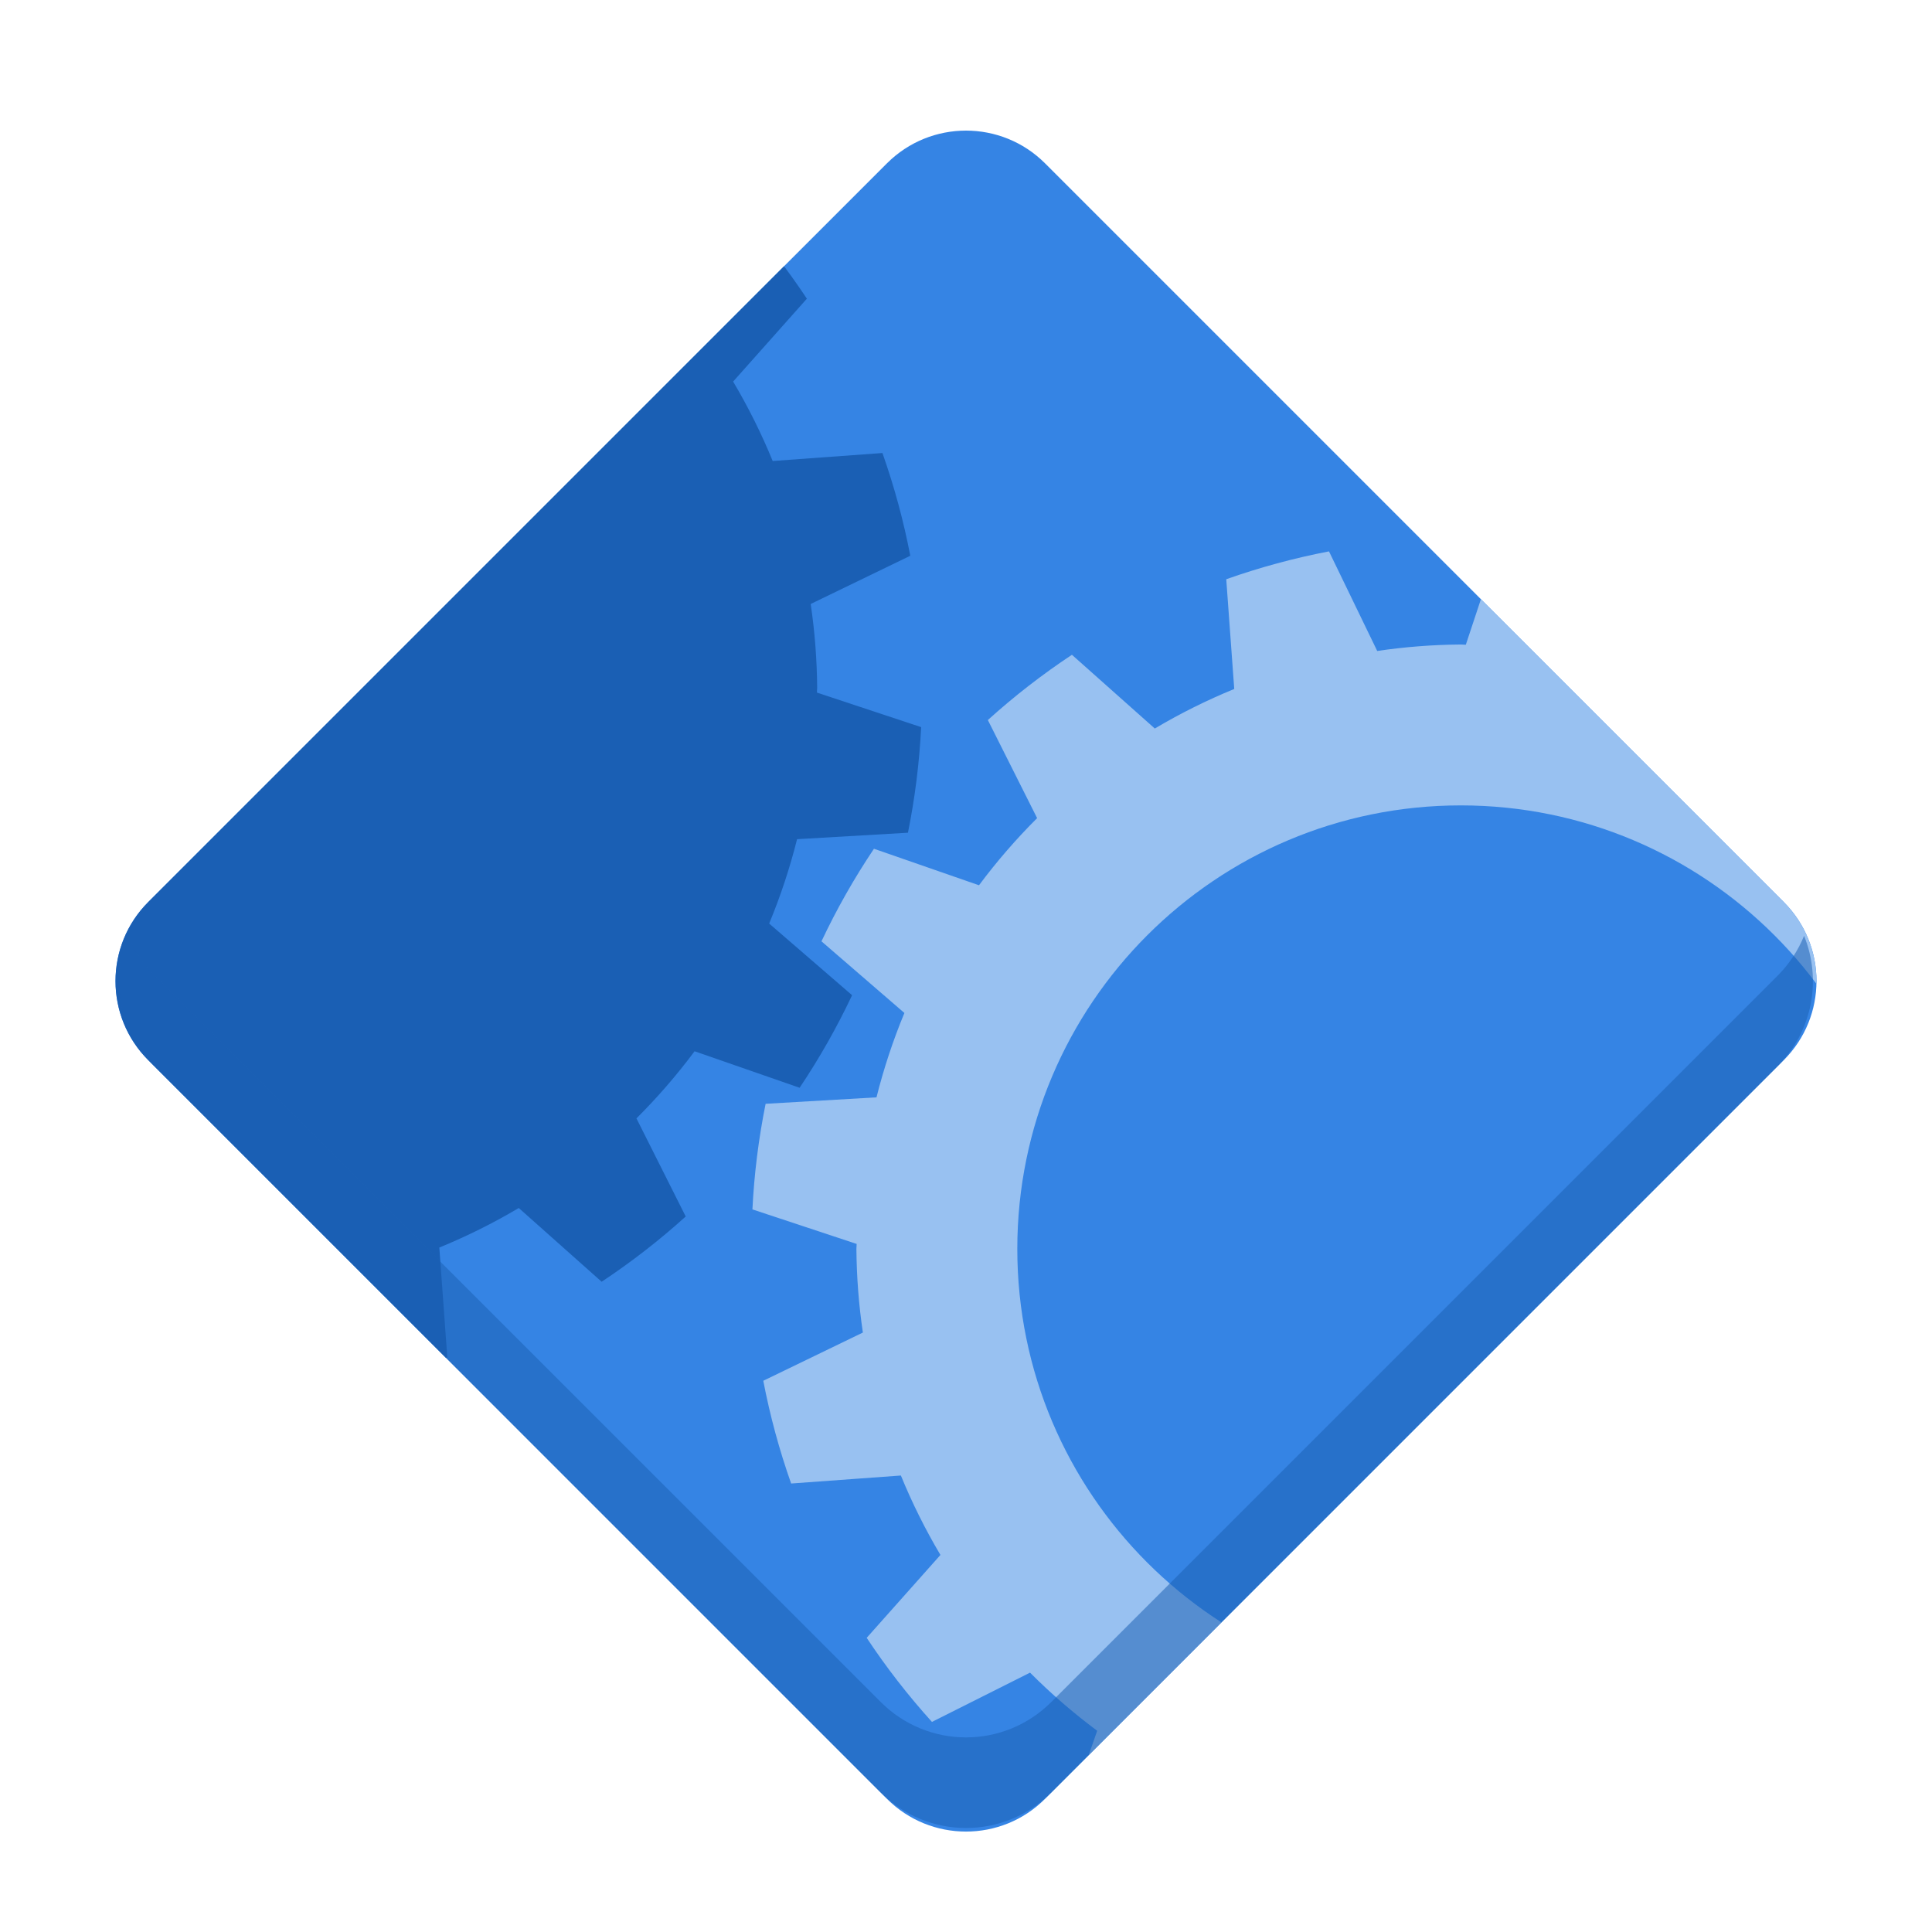
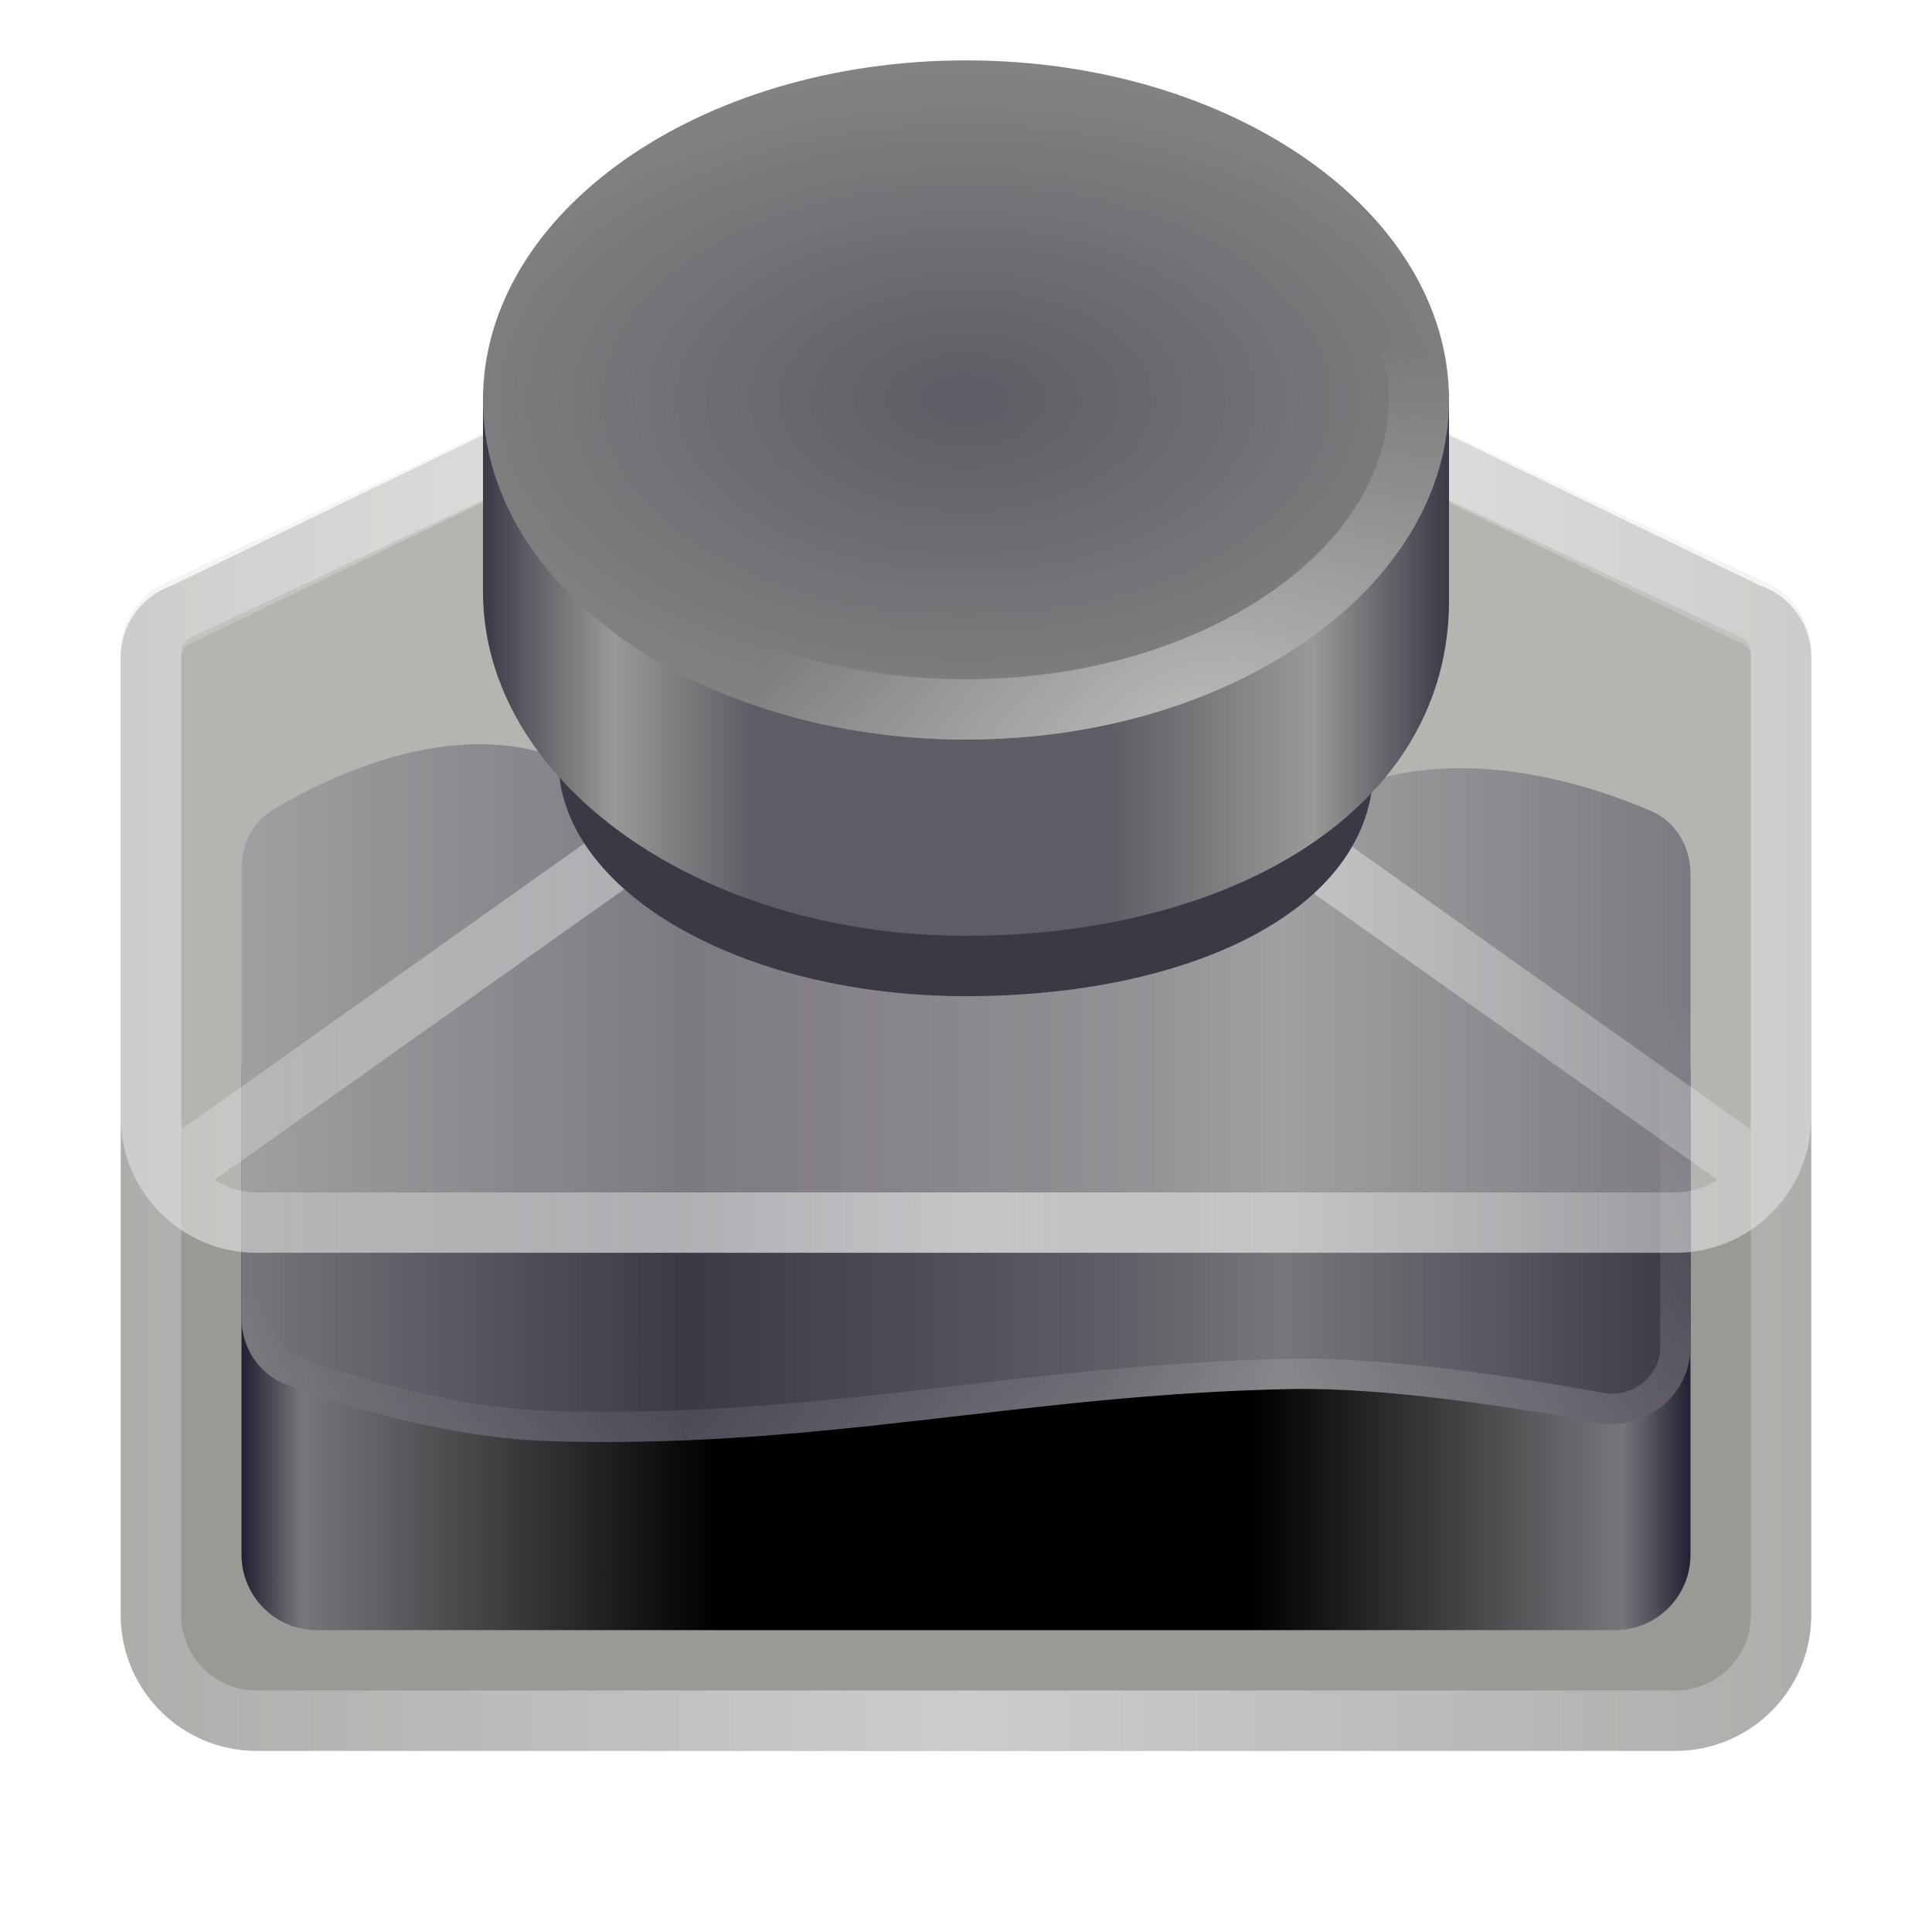
- <svg xmlns="http://www.w3.org/2000/svg" width="33.75mm" height="33.75mm" viewBox="0 0 33.75 33.75" version="1.1" id="svg974">
-   <defs id="defs968">
-     <clipPath clipPathUnits="userSpaceOnUse" id="clipPath18689">
-       <rect clip-path="none" transform="rotate(45)" ry="32" rx="32" y="123.999" x="486.037" height="362.943" width="362.943" id="rect18691" style="display:inline;opacity:1;vector-effect:none;fill:#4a86cf;fill-opacity:1;stroke:none;stroke-width:26.067;stroke-linecap:butt;stroke-linejoin:miter;stroke-miterlimit:4;stroke-dasharray:none;stroke-dashoffset:0;stroke-opacity:1;marker:none;marker-start:none;marker-mid:none;marker-end:none;paint-order:normal;enable-background:new" />
-     </clipPath>
-     <clipPath clipPathUnits="userSpaceOnUse" id="clipPath18689-3">
-       <rect clip-path="none" transform="rotate(45)" ry="32" rx="32" y="123.999" x="486.037" height="362.943" width="362.943" id="rect18691-6" style="display:inline;opacity:1;vector-effect:none;fill:#4a86cf;fill-opacity:1;stroke:none;stroke-width:26.067;stroke-linecap:butt;stroke-linejoin:miter;stroke-miterlimit:4;stroke-dasharray:none;stroke-dashoffset:0;stroke-opacity:1;marker:none;marker-start:none;marker-mid:none;marker-end:none;paint-order:normal;enable-background:new" />
-     </clipPath>
+ <svg xmlns="http://www.w3.org/2000/svg" width="128" height="128" fill="none">
+   <path d="M17 116h94a9 9 0 0 0 9-9V43.538a5 5 0 0 0-3.336-4.715L86 24H42L11.336 38.823A5 5 0 0 0 8 43.538V107a9 9 0 0 0 9 9Z" fill="#9A9996" />
+   <path fill-rule="evenodd" clip-rule="evenodd" d="M115.333 42.595a4.027 4.027 0 0 1-.41-.171L85.083 28H42.917l-29.84 14.424a3.99 3.99 0 0 1-.409.17 1 1 0 0 0-.667.944V107a5 5 0 0 0 5 5h94a5 5 0 0 0 5-5V43.538a1 1 0 0 0-.667-.943ZM42 24h44l30.664 14.823A5 5 0 0 1 120 43.538V107a9 9 0 0 1-9 9H17a9 9 0 0 1-9-9V43.538a5 5 0 0 1 3.336-4.715L42 24Z" fill="url(#a)" />
+   <path d="M16 71a5 5 0 0 1 5-5h86a5 5 0 0 1 5 5v32a5 5 0 0 1-5 5H21a5 5 0 0 1-5-5V71Z" fill="url(#b)" />
+   <path d="M16 57.519c0-1.585.745-3.076 2.107-3.886 4.186-2.49 13.799-7.07 21.393-2.133C48.472 57.332 70.781 73.4 81 59c8.578-12.087 22.628-7.755 28.4-5.262 1.643.71 2.6 2.365 2.6 4.155V89.23c0 3.205-2.973 5.603-6.125 5.023-5.663-1.043-14.123-2.35-20.375-2.226-17.766.354-31 3.992-49 3.456-6.819-.203-13.698-2.348-17.499-3.743C17.153 91.062 16 89.28 16 87.31V57.52Z" fill="url(#c)" />
+   <path fill-rule="evenodd" clip-rule="evenodd" d="M110 89.23V57.893c0-1.097-.575-1.965-1.393-2.319-2.771-1.197-7.419-2.78-12.31-2.673-4.8.105-9.81 1.823-13.666 7.257-2.901 4.088-6.734 6.062-10.933 6.552-4.11.478-8.477-.471-12.609-1.997-7.253-2.68-14.36-7.37-18.952-10.401-.624-.412-1.202-.794-1.727-1.135-3.193-2.075-6.89-2.214-10.462-1.44-3.578.774-6.817 2.424-8.819 3.615-.68.404-1.129 1.195-1.129 2.167V87.31c0 1.196.69 2.184 1.69 2.552 3.733 1.37 10.373 3.428 16.87 3.621 8.849.264 16.539-.497 24.301-1.382.834-.095 1.669-.192 2.506-.289 6.943-.802 14.064-1.625 22.093-1.785 6.474-.13 15.111 1.215 20.777 2.258 1.965.361 3.763-1.143 3.763-3.056ZM18.107 53.633c-1.362.81-2.107 2.301-2.107 3.886V87.31c0 1.968 1.153 3.75 3.001 4.43 3.801 1.394 10.68 3.54 17.499 3.742 9.967.297 18.473-.686 27.096-1.683 6.95-.803 13.976-1.615 21.904-1.773 6.252-.124 14.712 1.183 20.375 2.226 3.152.58 6.125-1.818 6.125-5.023V57.893c0-1.79-.957-3.445-2.6-4.155C103.628 51.245 89.578 46.913 81 59c-9.605 13.534-29.89.153-39.743-6.346-.63-.416-1.218-.804-1.757-1.154-7.594-4.936-17.207-.356-21.393 2.133Z" fill="url(#d)" />
+   <path d="M8 43.173a5 5 0 0 1 2.871-4.524L42 24h44l31.129 14.649A5 5 0 0 1 120 43.173V74a9 9 0 0 1-9 9H17a9 9 0 0 1-9-9V43.173Z" fill="#DEDDDA" fill-opacity=".4" />
+   <path fill-rule="evenodd" clip-rule="evenodd" d="m14.228 78.162 28.93-20.531-2.316-3.262-28.78 20.424A5.036 5.036 0 0 1 12 74V43.173a1 1 0 0 1 .574-.905L42.894 28h42.212l30.32 14.268a1 1 0 0 1 .574.905V74c0 .27-.021.535-.063.793L87.157 54.37l-2.314 3.262 28.929 20.53A4.977 4.977 0 0 1 111 79H17a4.977 4.977 0 0 1-2.772-.838ZM86 24l31.129 14.649A5 5 0 0 1 120 43.173V74a9 9 0 0 1-9 9H17a9 9 0 0 1-9-9V43.173a5 5 0 0 1 2.871-4.524L42 24h44Z" fill="url(#e)" />
+   <path d="M64 66c14.912 0 27-5.747 27-15.19v-9.442H37V50.4C37 59.016 49.088 66 64 66Z" fill="#3D3846" />
+   <path d="M91 42.395c0 8.502-12.088 15.394-27 15.394s-27-6.892-27-15.394C37 33.892 49.088 27 64 27s27 6.892 27 15.395Z" fill="#3D3846" />
+   <path d="M64 62c17.673 0 32-8.4 32-22.2V26H32v13.2C32 51.792 46.327 62 64 62Z" fill="url(#f)" />
+   <path d="M96 26.5C96 38.926 81.673 49 64 49c-17.673 0-32-10.074-32-22.5S46.327 4 64 4c17.673 0 32 10.074 32 22.5Z" fill="url(#g)" />
+   <path fill-rule="evenodd" clip-rule="evenodd" d="M84.327 39.138C89.378 35.586 92 31.058 92 26.5s-2.622-9.086-7.673-12.638C79.287 10.32 72.113 8 64 8c-8.113 0-15.287 2.319-20.327 5.862C38.622 17.414 36 21.942 36 26.5s2.622 9.086 7.673 12.638C48.713 42.682 55.887 45 64 45c8.113 0 15.287-2.319 20.327-5.862ZM64 49c17.673 0 32-10.074 32-22.5S81.673 4 64 4C46.327 4 32 14.074 32 26.5S46.327 49 64 49Z" fill="url(#h)" />
+   <defs>
+     <linearGradient id="a" x1="8" y1="116" x2="120" y2="116" gradientUnits="userSpaceOnUse">
+       <stop stop-color="#fff" stop-opacity=".2" />
+       <stop offset=".5" stop-color="#fff" stop-opacity=".5" />
+       <stop offset="1" stop-color="#fff" stop-opacity=".2" />
+     </linearGradient>
+     <linearGradient id="b" x1="16" y1="108" x2="112" y2="108" gradientUnits="userSpaceOnUse">
+       <stop stop-color="#241F31" />
+       <stop offset=".042" stop-color="#77767B" />
+       <stop offset=".328" />
+       <stop offset=".698" />
+       <stop offset=".953" stop-color="#77767B" />
+       <stop offset="1" stop-color="#241F31" />
+     </linearGradient>
+     <linearGradient id="c" x1="16" y1="97" x2="112" y2="97" gradientUnits="userSpaceOnUse">
+       <stop stop-color="#77767B" />
+       <stop offset=".125" stop-color="#5E5C64" />
+       <stop offset=".307" stop-color="#3D3846" />
+       <stop offset=".594" stop-color="#5E5C64" />
+       <stop offset=".719" stop-color="#77767B" />
+       <stop offset=".839" stop-color="#5E5C64" />
+       <stop offset="1" stop-color="#3D3846" />
+     </linearGradient>
+     <linearGradient id="d" x1="89.5" y1="101.5" x2="83.5" y2="72" gradientUnits="userSpaceOnUse">
+       <stop stop-color="#fff" stop-opacity=".19" />
+       <stop offset="1" stop-color="#fff" stop-opacity="0" />
+     </linearGradient>
+     <linearGradient id="e" x1="8" y1="83" x2="120" y2="83" gradientUnits="userSpaceOnUse">
+       <stop stop-color="#fff" stop-opacity=".2" />
+       <stop offset=".5" stop-color="#fff" stop-opacity=".5" />
+       <stop offset="1" stop-color="#fff" stop-opacity=".2" />
+     </linearGradient>
+     <linearGradient id="f" x1="32" y1="62" x2="96" y2="62" gradientUnits="userSpaceOnUse">
+       <stop stop-color="#3D3846" />
+       <stop offset=".047" stop-color="#5E5C64" />
+       <stop offset=".135" stop-color="#9A9996" />
+       <stop offset=".281" stop-color="#5E5C64" />
+       <stop offset=".646" stop-color="#5E5C64" />
+       <stop offset=".859" stop-color="#9A9996" />
+       <stop offset=".948" stop-color="#5E5C64" />
+       <stop offset="1" stop-color="#3D3846" />
+     </linearGradient>
+     <radialGradient id="g" cx="0" cy="0" r="1" gradientUnits="userSpaceOnUse" gradientTransform="matrix(0 35.5 -60.3742 0 64 26.5)">
+       <stop stop-color="#5E5C64" />
+       <stop offset="1" stop-color="#9A9996" />
+     </radialGradient>
+     <radialGradient id="h" cx="0" cy="0" r="1" gradientUnits="userSpaceOnUse" gradientTransform="matrix(-16.00003 -24.50004 26.84105 -17.52885 80 51.5)">
+       <stop stop-color="#C0BFBC" />
+       <stop offset="1" stop-color="#C0BFBC" stop-opacity="0" />
+     </radialGradient>
  </defs>
-   <g id="layer1" transform="translate(-61.81982,-103.944)">
-     <g transform="matrix(0.2636723,0,0,0.2636723,61.81982,-529.397)" style="display:inline;stroke-width:0.25;enable-background:new" id="g1836">
-       <g transform="matrix(0.25,0,0,0.25,0,2295)" id="g18818" style="stroke-width:0.25">
-         <g style="stroke-width:0.27" transform="matrix(0.9260519,0,0,0.9260519,18.93073,50.87633)" id="g18590">
-           <g style="stroke-width:0.27" id="g18681" clip-path="url(#clipPath18689-3)">
-             <rect style="opacity:1;vector-effect:none;fill:#3584e4;fill-opacity:1;stroke:none;stroke-width:8.221;stroke-linecap:butt;stroke-linejoin:miter;stroke-miterlimit:4;stroke-dasharray:none;stroke-dashoffset:0;stroke-opacity:1;marker:none;marker-start:none;marker-mid:none;marker-end:none;paint-order:normal" id="rect18571" width="424" height="424" x="458.337" y="90.642" rx="10.092" ry="10.092" transform="matrix(0.6052817,0.6052817,-0.6052817,0.6052817,33.44063,99.07363)" clip-path="none" />
-             <circle style="opacity:1;vector-effect:none;fill:#f66151;fill-opacity:1;stroke:none;stroke-width:7.037;stroke-linecap:butt;stroke-linejoin:miter;stroke-miterlimit:4;stroke-dasharray:none;stroke-dashoffset:0;stroke-opacity:1;marker:none;marker-start:none;marker-mid:none;marker-end:none;paint-order:normal" id="path18706" cx="0" cy="0" r="0" transform="translate(0,-212)" />
-             <circle style="opacity:1;vector-effect:none;fill:#f66151;fill-opacity:1;stroke:none;stroke-width:7.037;stroke-linecap:butt;stroke-linejoin:miter;stroke-miterlimit:4;stroke-dasharray:none;stroke-dashoffset:0;stroke-opacity:1;marker:none;marker-start:none;marker-mid:none;marker-end:none;paint-order:normal" id="path18708" cx="0" cy="0" r="0" transform="translate(0,-212)" />
-             <path style="display:inline;opacity:1;vector-effect:none;fill:#98c1f1;fill-opacity:1;stroke:none;stroke-width:7.037;stroke-linecap:butt;stroke-linejoin:miter;stroke-miterlimit:4;stroke-dasharray:none;stroke-dashoffset:0;stroke-opacity:1;marker:none;marker-start:none;marker-mid:none;marker-end:none;paint-order:normal;enable-background:new" d="m 408.92,561.918 -9.886,29.829 a 172.971,172.971 0 0 0 -1.427,-0.071 172.971,172.971 0 0 0 -23.929,1.852 l -13.801,-28.501 a 203.293,203.293 0 0 0 -29.401,7.972 l 2.286,31.405 a 172.971,172.971 0 0 0 -22.732,11.319 l -23.718,-21.103 a 203.293,203.293 0 0 0 -24.059,18.674 l 14.099,28.073 a 172.971,172.971 0 0 0 -16.636,19.211 l -30.058,-10.448 a 203.293,203.293 0 0 0 -15.017,26.488 l 23.73,20.507 a 172.971,172.971 0 0 0 -7.985,24.143 l -31.73,1.849 a 203.293,203.293 0 0 0 -3.778,30.217 l 29.829,9.886 a 172.971,172.971 0 0 0 -0.071,1.427 172.971,172.971 0 0 0 1.852,23.929 l -28.501,13.801 a 203.293,203.293 0 0 0 7.972,29.401 l 31.405,-2.286 a 172.971,172.971 0 0 0 11.319,22.732 l -21.103,23.718 a 203.293,203.293 0 0 0 18.674,24.059 l 28.073,-14.099 a 172.971,172.971 0 0 0 19.211,16.636 l -10.448,30.058 a 203.293,203.293 0 0 0 26.488,15.017 l 20.507,-23.73 a 172.971,172.971 0 0 0 24.143,7.985 l 1.849,31.73 a 203.293,203.293 0 0 0 30.217,3.778 l 9.886,-29.829 a 172.971,172.971 0 0 0 1.427,0.071 172.971,172.971 0 0 0 23.929,-1.852 l 13.801,28.501 a 203.293,203.293 0 0 0 29.401,-7.972 l -2.286,-31.405 a 172.971,172.971 0 0 0 22.732,-11.319 l 23.718,21.103 A 203.293,203.293 0 0 0 532.96,916 l -14.099,-28.073 a 172.971,172.971 0 0 0 16.636,-19.211 l 30.058,10.448 a 203.293,203.293 0 0 0 15.017,-26.488 l -23.73,-20.507 a 172.971,172.971 0 0 0 7.985,-24.143 l 31.73,-1.849 a 203.293,203.293 0 0 0 3.778,-30.217 l -29.829,-9.886 a 172.971,172.971 0 0 0 0.071,-1.427 172.971,172.971 0 0 0 -1.852,-23.929 l 28.501,-13.801 a 203.293,203.293 0 0 0 -7.972,-29.401 l -31.405,2.286 a 172.971,172.971 0 0 0 -11.319,-22.732 l 21.103,-23.718 a 203.293,203.293 0 0 0 -18.674,-24.059 l -28.073,14.099 a 172.971,172.971 0 0 0 -19.211,-16.636 l 10.448,-30.058 A 203.293,203.293 0 0 0 485.636,581.681 l -20.507,23.73 a 172.971,172.971 0 0 0 -24.143,-7.985 l -1.849,-31.73 a 203.293,203.293 0 0 0 -30.217,-3.778 z M 397.607,637.722 A 126.926,126.926 0 0 1 524.532,764.647 126.926,126.926 0 0 1 397.607,891.572 126.926,126.926 0 0 1 270.682,764.647 126.926,126.926 0 0 1 397.607,637.722 Z" id="path18717-4" />
-             <path id="path18758" d="m 51.748,401.284 -9.886,29.829 c -0.476,-0.026 -0.951,-0.05 -1.427,-0.071 -8.01,0.062 -16.005,0.681 -23.929,1.852 L 2.706,404.392 c -9.986,1.918 -19.814,4.583 -29.401,7.972 l 2.286,31.405 c -7.844,3.211 -15.442,6.994 -22.732,11.319 l -23.718,-21.103 c -8.475,5.614 -16.518,11.857 -24.059,18.674 l 14.099,28.073 c -6.009,5.987 -11.569,12.408 -16.636,19.211 l -30.058,-10.448 c -5.661,8.442 -10.68,17.296 -15.017,26.488 l 23.73,20.507 c -3.25,7.841 -5.919,15.91 -7.985,24.143 l -31.73,1.849 c -2.013,9.964 -3.276,20.064 -3.778,30.217 l 29.829,9.886 c -0.026,0.476 -0.05,0.951 -0.071,1.427 0.062,8.01 0.681,16.005 1.852,23.929 l -28.501,13.801 c 1.918,9.986 4.583,19.814 7.972,29.401 l 31.405,-2.286 c 3.211,7.844 6.994,15.442 11.319,22.732 l -21.103,23.718 c 5.614,8.475 11.857,16.518 18.674,24.059 l 28.073,-14.099 c 5.987,6.009 12.408,11.569 19.211,16.636 l -10.448,30.058 c 8.442,5.661 17.296,10.68 26.488,15.017 l 20.507,-23.73 c 7.841,3.25 15.91,5.919 24.143,7.985 l 1.849,31.73 c 9.964,2.013 20.064,3.276 30.217,3.778 l 9.886,-29.829 c 0.476,0.026 0.951,0.05 1.427,0.071 8.01,-0.062 16.005,-0.681 23.929,-1.852 l 13.801,28.501 c 9.986,-1.918 19.814,-4.583 29.401,-7.972 l -2.286,-31.405 c 7.844,-3.211 15.442,-6.994 22.732,-11.319 l 23.718,21.103 c 8.475,-5.614 16.518,-11.857 24.059,-18.674 l -14.099,-28.073 c 6.009,-5.987 11.569,-12.408 16.636,-19.211 l 30.058,10.448 c 5.661,-8.442 10.68,-17.296 15.017,-26.488 l -23.73,-20.507 c 3.25,-7.841 5.919,-15.91 7.985,-24.143 l 31.73,-1.849 c 2.013,-9.964 3.276,-20.064 3.778,-30.217 l -29.829,-9.886 c 0.026,-0.476 0.05,-0.951 0.071,-1.427 -0.062,-8.01 -0.681,-16.005 -1.852,-23.929 l 28.501,-13.801 c -1.918,-9.986 -4.583,-19.814 -7.972,-29.401 l -31.405,2.286 c -3.211,-7.844 -6.994,-15.442 -11.319,-22.732 l 21.103,-23.718 c -5.614,-8.475 -11.857,-16.518 -18.674,-24.059 l -28.073,14.099 c -5.987,-6.009 -12.408,-11.569 -19.211,-16.636 l 10.448,-30.058 c -8.442,-5.661 -17.296,-10.68 -26.488,-15.017 l -20.507,23.73 c -7.841,-3.25 -15.91,-5.919 -24.143,-7.985 l -1.849,-31.73 c -9.964,-2.013 -20.064,-3.276 -30.217,-3.778 z" style="display:inline;opacity:1;vector-effect:none;fill:#1a5fb4;fill-opacity:1;stroke:none;stroke-width:7.037;stroke-linecap:butt;stroke-linejoin:miter;stroke-miterlimit:4;stroke-dasharray:none;stroke-dashoffset:0;stroke-opacity:1;marker:none;marker-start:none;marker-mid:none;marker-end:none;paint-order:normal;enable-background:new" />
-           </g>
-         </g>
-         <path style="display:inline;opacity:0.534;vector-effect:none;fill:#1a5fb4;fill-opacity:1;stroke:none;stroke-width:1.629;stroke-linecap:butt;stroke-linejoin:miter;stroke-miterlimit:4;stroke-dasharray:none;stroke-dashoffset:0;stroke-opacity:1;marker:none;marker-start:none;marker-mid:none;marker-end:none;paint-order:normal;enable-background:new" clip-path="none" d="m 8.477,2676 c -1.171,2.887 -0.583,6.308 1.766,8.656 l 48.102,48.102 c 3.134,3.134 8.179,3.134 11.312,0 l 48.102,-48.102 c 2.348,-2.348 2.937,-5.77 1.766,-8.656 -0.392,0.966 -0.98,1.871 -1.766,2.656 l -48.102,48.102 c -3.134,3.134 -8.179,3.134 -11.312,0 L 10.242,2678.656 C 9.457,2677.871 8.868,2676.965 8.477,2676 Z" transform="matrix(4,0,0,4,0,-10028)" id="rect18571-6" />
-       </g>
-       <rect y="2402" x="-1.5000001e-06" height="128" width="128" id="rect9125-7-2" style="display:inline;opacity:1;vector-effect:none;fill:none;fill-opacity:1;stroke:none;stroke-width:1.25;stroke-linecap:butt;stroke-linejoin:miter;stroke-miterlimit:4;stroke-dasharray:none;stroke-dashoffset:0;stroke-opacity:1;marker:none;marker-start:none;marker-mid:none;marker-end:none;paint-order:normal;enable-background:new" />
-     </g>
-   </g>
</svg>
